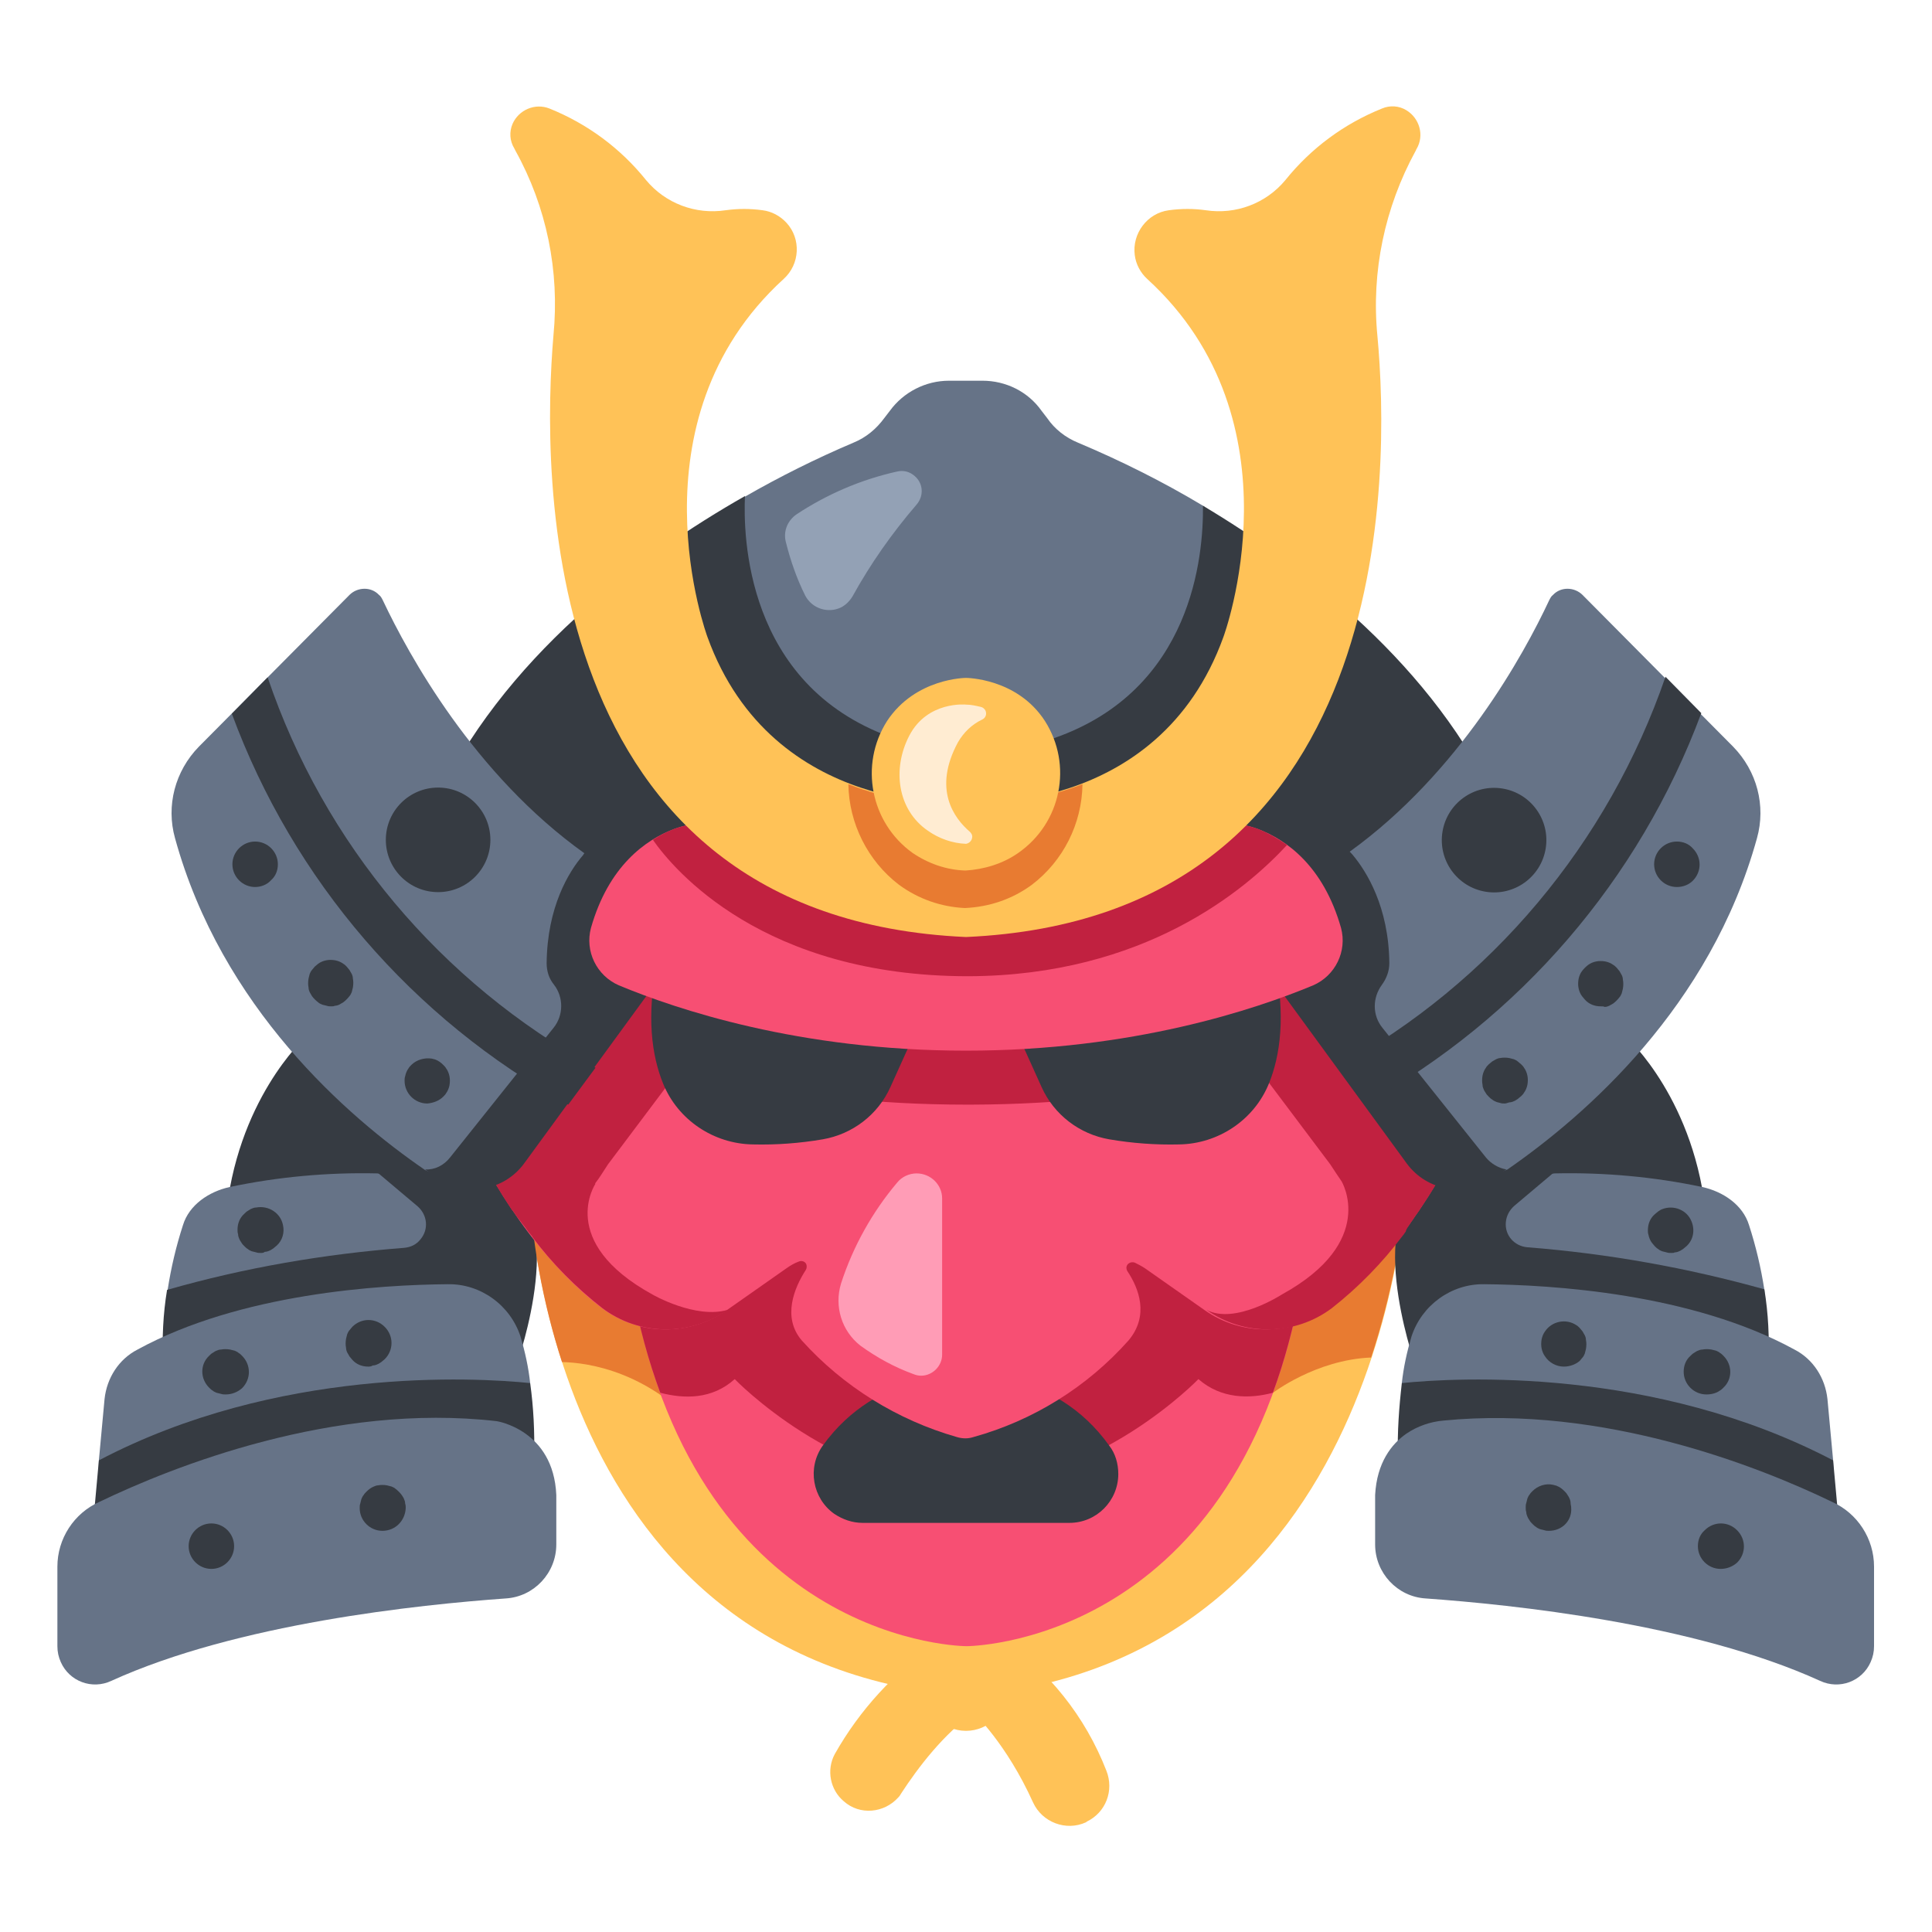
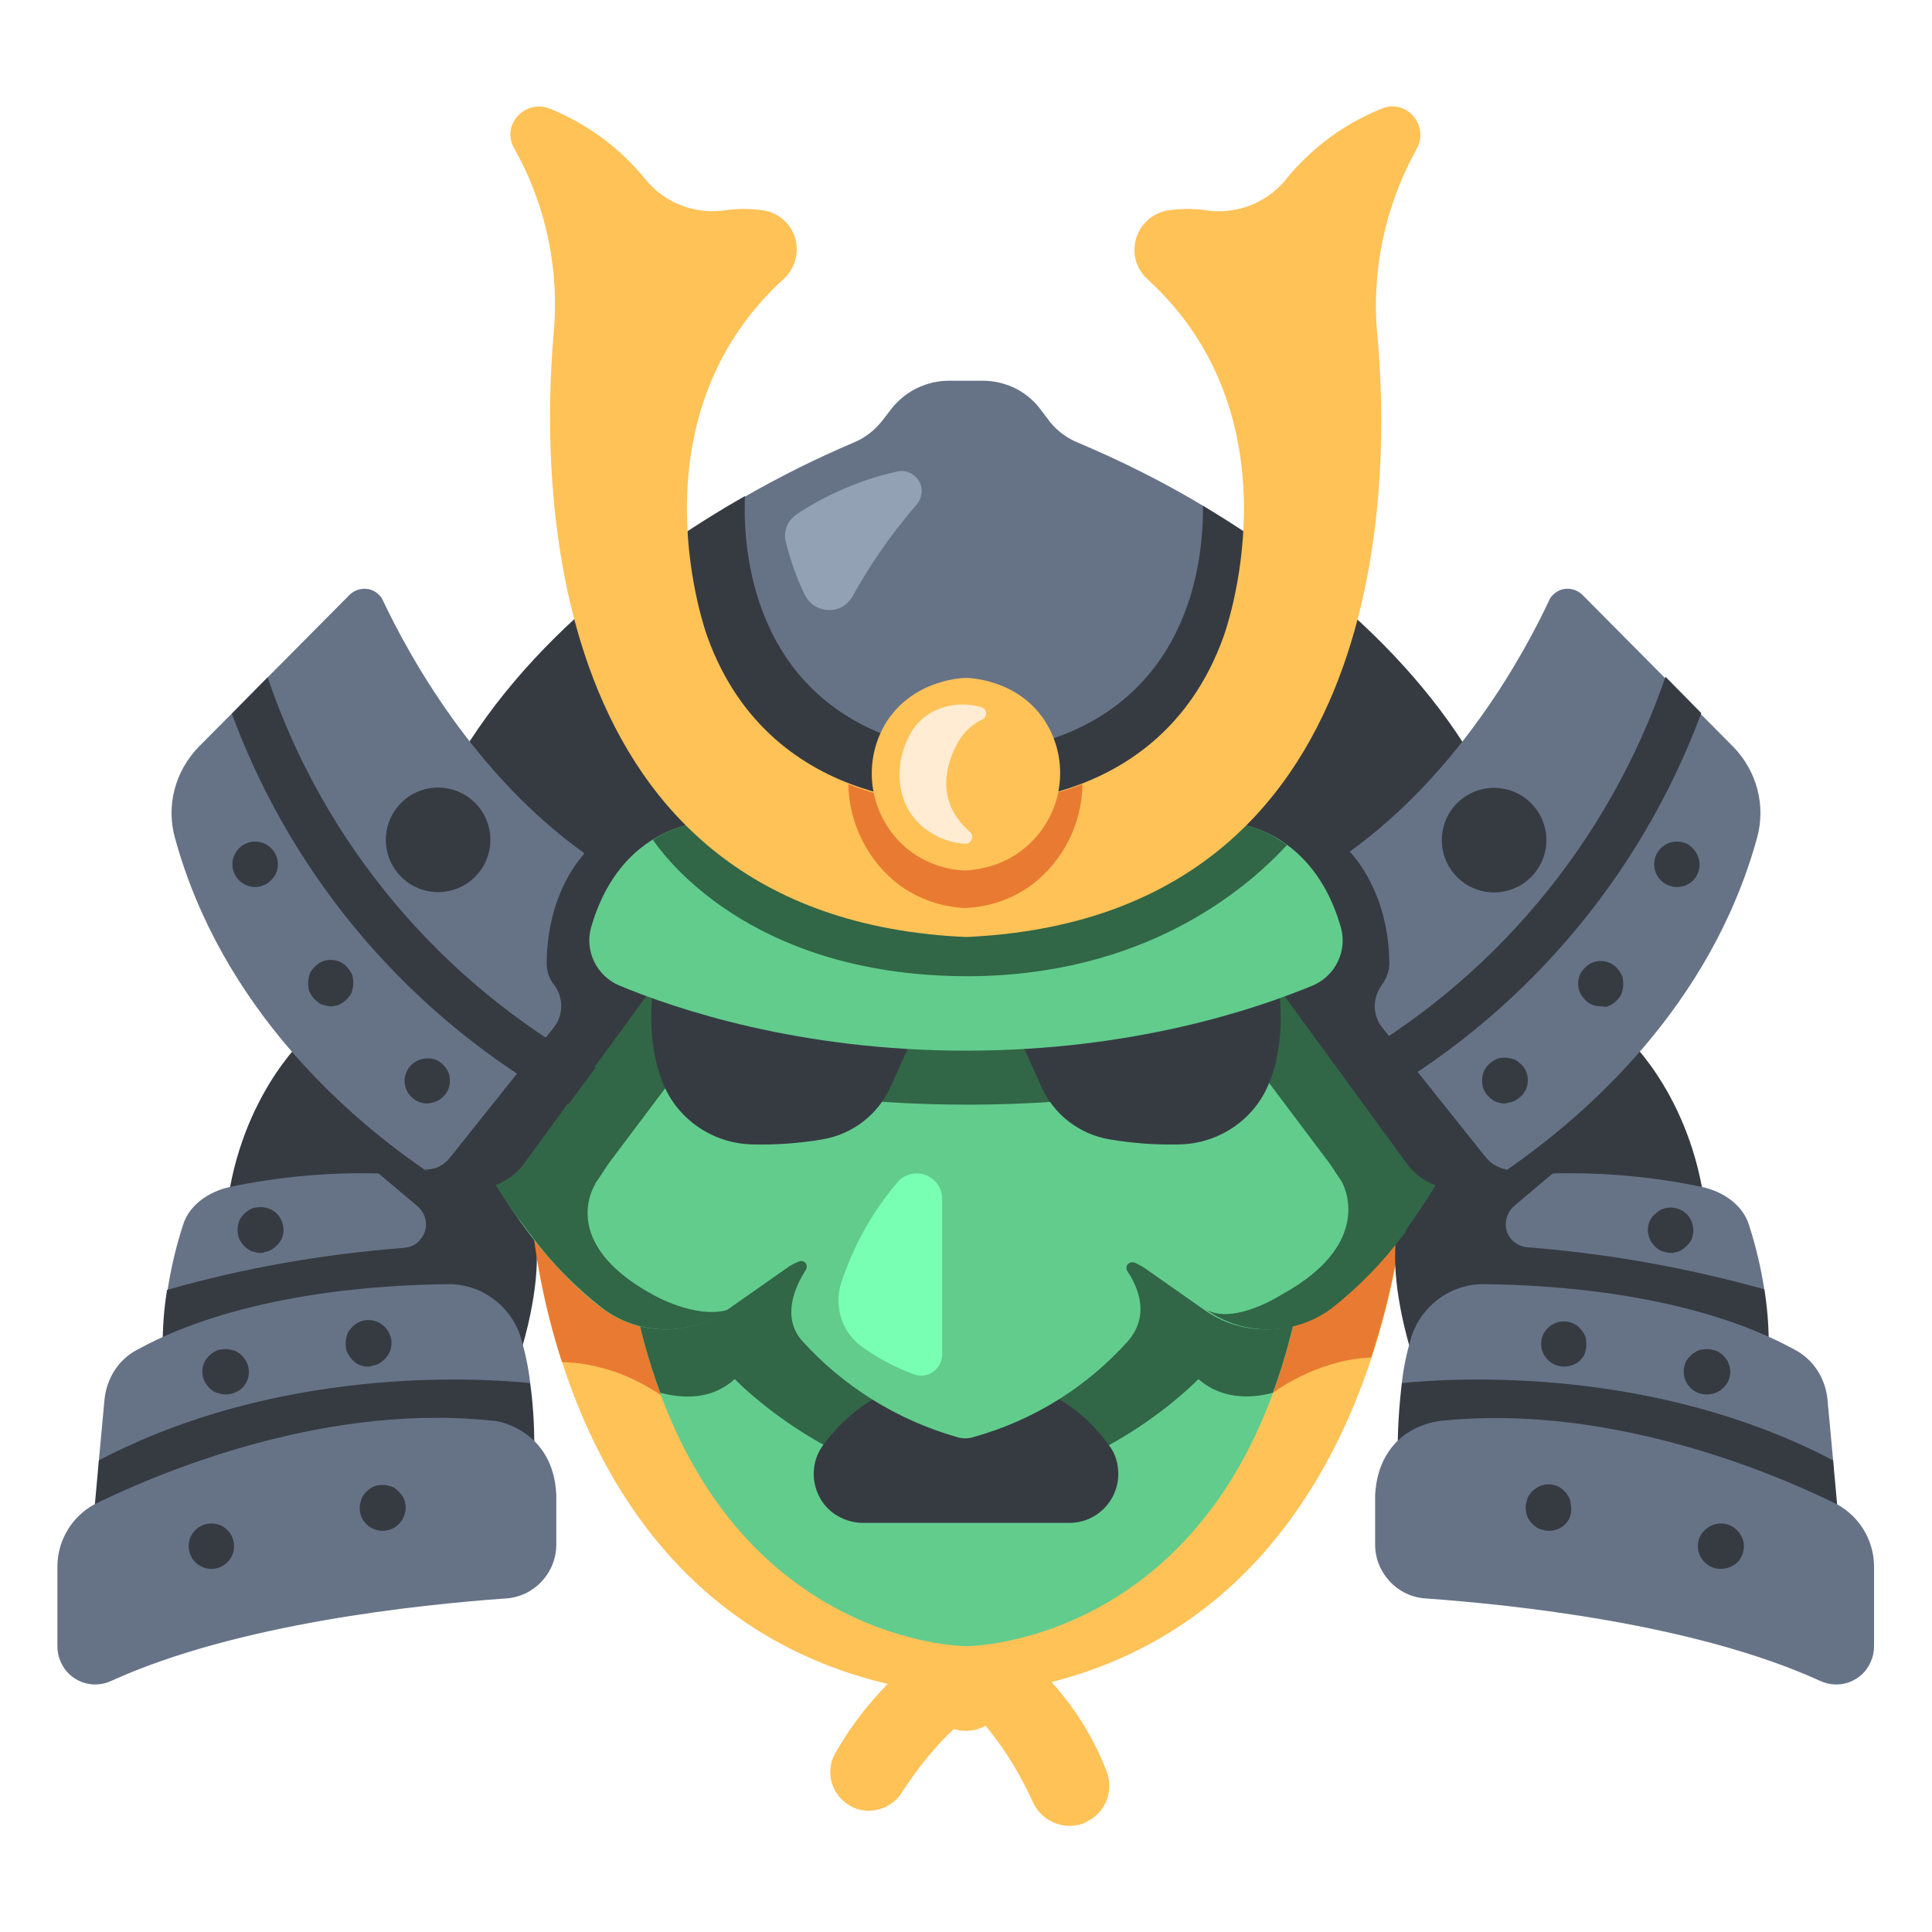
<svg xmlns="http://www.w3.org/2000/svg" version="1.1" id="icons" x="0px" y="0px" width="340px" height="340px" viewBox="0 0 340 340" style="enable-background:new 0 0 340 340;" xml:space="preserve">
  <style type="text/css">
	.st0{fill:#FFC257;}
	.st1{fill:#667387;}
	.st2{fill:#363B42;}
	.st3{fill:#E87B31;}
- 	.st4{fill:#F74F73;}
- 	.st5{fill:#C12140;}
+ 	.st4{fill:#62CC8D;}
+ 	.st5{fill:#316646;}
	.st6{fill:#FFECD2;}
	.st7{fill:#93A1B5;}
- 	.st8{fill:#FF9CB6;}
+ 	.st8{fill:#78FFB4;}
</style>
  <path class="st0" d="M171.4,301.5c0,0,5.7,5.3,10.4,15.7c1.6,3.5,5.8,5.1,9.3,3.5c0,0,0.1,0,0.1-0.1l0,0c3.4-1.6,4.9-5.5,3.5-9  c-3.7-9.5-10.2-17.7-18.7-23.4L171.4,301.5z" />
  <path class="st0" d="M164.7,289.2c-7.3,5.1-13.4,11.7-17.8,19.5c-1.5,2.8-0.8,6.3,1.6,8.3l0,0c2.8,2.5,7.1,2.1,9.6-0.7  c0.2-0.2,0.4-0.5,0.5-0.7c3-4.6,7.5-10.5,12.8-14.2L164.7,289.2z" />
  <path class="st0" d="M234.6,208.3L170,277.7l-64.6-69.4L93,207.1c0,0,1,85.1,77,91.4c76-6.2,77.8-93.7,77.8-93.7L234.6,208.3z" />
  <path class="st0" d="M170,272.4L170,272.4c4,0,7.3,3.3,7.3,7.3v17.6c0,4-3.3,7.3-7.3,7.3l0,0c-4,0-7.3-3.3-7.3-7.3v-17.6  C162.7,275.7,166,272.4,170,272.4z" />
  <path class="st1" d="M189.7,77.9c-2.2-0.9-4.1-2.4-5.4-4.3l-1-1.3c-2.4-3.4-6.3-5.3-10.4-5.3h-5.9c-4.1,0-8,2-10.4,5.3l-1,1.3  c-1.4,1.9-3.2,3.4-5.4,4.3c-6.6,2.8-13,6-19.1,9.5c0,0-41.4,29.5-53.4,55.9c0,0,20.3,32.9,92.3,32.9s92.9-33.4,92.9-33.4  C251.6,117.7,211.7,89,211.7,89C204.7,84.8,197.3,81.1,189.7,77.9z" />
  <path class="st2" d="M211.7,89c0.1,8.7-1.8,32.4-26.2,40.9c-9.3,3.2-19.5,3.2-28.8-0.2c-25.6-9.3-25.9-35.6-25.6-42.4  c-18.3,10.4-42.9,28.5-54.9,54.9c0,0,21.8,33.9,93.8,33.9s93.8-33.9,93.8-33.9C252.4,117.2,229.6,99.7,211.7,89z" />
  <path class="st2" d="M53.6,182.7c0,0-12.1,11-13.9,32h58.2C97.9,214.7,71.2,183,53.6,182.7z" />
  <path class="st1" d="M87.3,208.6l-20.9-2.1c-8.7-0.2-17.5,0.6-26,2.4c-3.6,0.8-7.1,3.1-8.2,6.7c-1.2,3.7-2.1,7.5-2.7,11.4  c0,0-0.3,8.4-0.1,12.8h60.5C89.9,239.8,100.2,213.1,87.3,208.6z" />
  <path class="st2" d="M87.8,208c-7.1-1-14.2-1.5-21.3-1.6l7,5.9c1.7,1.5,2,4,0.5,5.8c-0.7,0.9-1.7,1.4-2.9,1.5  c-14.1,1.1-28.1,3.5-41.7,7.4c-0.7,4.2-0.9,8.6-0.7,12.8h62.3C91.1,239.8,100.6,212.5,87.8,208z" />
  <path class="st1" d="M93.3,256.4l0-13c-0.3-2.8-0.9-5.5-1.7-8.2c-1.8-5.5-7-9.3-12.8-9.2c-11.9,0.1-36.5,1.6-54.6,11.5  c-3.3,1.7-5.4,5-5.8,8.7l-1,10.8l-0.2,11.2L93.3,256.4z" />
  <path class="st2" d="M93.3,243.4c-9.8-1-44.5-2.9-75.9,13.6l-1,11L94,256.3C94.1,252,93.9,247.7,93.3,243.4z" />
  <path class="st3" d="M223.9,245.2c0,0,7.6-5.9,17.4-6.3c3.6-11,5.8-22.4,6.4-34l-13.2,3.5L193,253h21.6L223.9,245.2z" />
  <path class="st3" d="M105.4,208.3L93,207.1c0.5,11.1,2.5,22.1,5.9,32.6c4.6,0.1,15.8,1.6,25.5,13.3H147L105.4,208.3z" />
  <path class="st1" d="M87.4,250.1c0,0,10,1.5,10.5,13v8.7c0,5-3.9,9.2-8.9,9.5c-15.3,1.1-47.2,4.4-69.4,14.5  c-3.4,1.6-7.4,0.1-8.9-3.3c-0.4-0.9-0.6-1.8-0.6-2.8v-14c0-4.9,2.9-9.4,7.4-11.4C30.4,258.1,58.7,246.8,87.4,250.1z" />
  <path class="st4" d="M210,212.5H130l-18.6,15.1c11.8,62.1,58.7,62.1,58.7,62.1s46.9,0,58.7-62.1L210,212.5z" />
  <path class="st5" d="M170,212.5h-40l-18.6,15.1c1.1,5.9,2.7,11.8,4.8,17.5c4.2,1.1,9.1,1.2,13.1-2.4c0,0,17.9,18.6,40.8,18.6  s40.8-18.6,40.8-18.6c4,3.5,9,3.5,13.1,2.4c2.1-5.7,3.6-11.5,4.8-17.5L210,212.5H170z" />
  <path class="st2" d="M195.2,254.4c-9.7-13.6-25.2-12.5-25.2-12.5s-15.5-1-25.2,12.5c-2.8,3.9-1.8,9.3,2,12c1.5,1,3.2,1.6,5,1.6h36.4  c4.8,0,8.6-3.9,8.6-8.6C196.8,257.6,196.3,255.8,195.2,254.4L195.2,254.4z" />
  <path class="st2" d="M286.4,182.7c0,0,12.1,11,13.9,32h-58.2C242.1,214.7,268.8,183,286.4,182.7z" />
  <path class="st1" d="M252.7,208.6l20.9-2.1c8.7-0.2,17.5,0.6,26,2.4c3.6,0.8,7.1,3.1,8.2,6.7c1.2,3.7,2.1,7.5,2.7,11.4  c0,0,0.5,8.4,0.2,12.8h-61.1C249.6,239.8,239.8,213.1,252.7,208.6z" />
  <path class="st2" d="M310.5,226.9c-13.6-3.8-27.6-6.3-41.7-7.4c-2.3-0.2-4-2.1-3.8-4.4c0.1-1.1,0.6-2.1,1.5-2.9l7-5.9  c-7.1,0.1-14.3,0.6-21.3,1.6c-12.8,4.5-3.3,31.8-3.3,31.8h62.3C311.4,235.5,311.2,231.2,310.5,226.9z" />
  <path class="st1" d="M246.7,256.4l0-13c0.3-2.8,0.9-5.5,1.7-8.2c1.8-5.5,7-9.3,12.8-9.2c11.9,0.1,36.5,1.6,54.6,11.5  c3.3,1.7,5.4,5,5.8,8.7l1,10.8l0.3,10.9L246.7,256.4z" />
  <path class="st2" d="M322.6,257c-31.5-16.5-66.1-14.6-75.9-13.6c-0.5,4.3-0.8,8.6-0.7,12.9l77.6,11.7L322.6,257z" />
  <path class="st4" d="M230.5,167.4l-60.5,8.8l-60.5-8.8l-25.4,35.2c0,0,8,17.1,21.8,27.6c6.5,4.9,15.4,5,22.1,0.3l10.4-7.3  c0.7-0.5,1.4-0.9,2.2-1.2c0.5-0.2,1.1,0,1.3,0.5c0.1,0.3,0.1,0.7-0.1,1c-2,3.1-4.2,8.3-0.7,12.4c7.3,8.1,16.8,14,27.3,17  c1,0.3,2,0.3,2.9,0c10.5-2.9,20-8.8,27.3-17c3.7-4.4,1.8-9.2-0.2-12.2c-0.3-0.5-0.2-1.1,0.3-1.4c0.3-0.2,0.7-0.2,1-0.1  c0.6,0.3,1.2,0.6,1.8,1l10.4,7.3c6.6,4.7,15.6,4.6,22.1-0.3c13.8-10.4,21.8-27.6,21.8-27.6L230.5,167.4z" />
  <path class="st5" d="M248.2,215.3c0.1-0.2,0.3-0.4,0.4-0.6c0.4-0.6,0.8-1.2,1.2-1.7c0-0.1,0.1-0.1,0.1-0.2l0,0  c2.2-3.2,4.2-6.6,5.9-10.2l-25.3-35.2l-60.5,8.8l-60.5-8.8l-25.4,35.2c1.7,3.5,3.7,6.9,5.9,10.2l0,0c0,0.1,0.1,0.2,0.2,0.2  c0.4,0.6,0.8,1.2,1.3,1.8c0.1,0.1,0.2,0.2,0.3,0.4c0.4,0.5,0.8,1,1.2,1.6c0.2,0.2,0.3,0.4,0.5,0.6c0.1,0.1,0.2,0.2,0.2,0.3h0  c3.5,4.7,7.7,8.9,12.3,12.5c6.5,4.9,15.4,5,22.1,0.3c-5.7,1.7-13.3-2.7-13.3-2.7c-16.9-9.3-10-19.5-10-19.5l-0.1,0  c0.8-1,1.5-2.2,2.3-3.4l13.3-17.7c0,0,16.3,7.2,50,7.2l0,0h0.5l0,0c33.6-0.1,50-7.2,50-7.2l13.3,17.7c0.7,1.1,1.4,2.1,2,3h0  c0,0,6.4,10.6-10.5,19.9c0,0-8.3,5.4-13.3,2.7c6.6,4.7,15.6,4.6,22.1-0.3c4.7-3.7,8.9-8,12.5-12.8l0,0c0,0,0.1-0.1,0.1-0.1  c0.1-0.2,0.3-0.4,0.4-0.6C247.5,216.2,247.9,215.8,248.2,215.3z" />
  <path class="st2" d="M224.3,169.1c2,9.7,1,16.7-1,21.6c-2.6,6.4-8.9,10.6-15.8,10.7c-4.1,0.1-8.2-0.2-12.3-0.9  c-5.2-0.9-9.7-4.3-11.9-9.2l-5.1-11.3l0.2-5.1l45.8-6.6V169.1z" />
  <path class="st1" d="M272.6,105.7c-4.4,9.4-15.8,30.3-35.1,44.2c0,0-11.3,10-19.5,12.4l30.6,41.5c3.5,4.7,8.7,6.6,13.6,3.4  c1-0.5,2-1,3.1-1.4c13.7-9.5,35.7-28.6,43.9-58.3c1.6-5.7,0-11.8-4.2-16.1l-26.5-26.7c-1.4-1.4-3.8-1.5-5.2,0  C273,104.9,272.8,105.3,272.6,105.7z" />
  <ellipse transform="matrix(0.1602 -0.9871 0.9871 0.1602 74.9238 383.6803)" class="st2" cx="262.9" cy="147.8" rx="9.2" ry="9.2" />
  <path class="st1" d="M254,250c-2.3,0.2-4.6,1-6.5,2.3c-2.6,1.8-5.2,5.1-5.5,10.8v8.7c0,5,3.9,9.2,8.9,9.5  c15.3,1.1,47.2,4.4,69.4,14.5c3.4,1.6,7.4,0.1,8.9-3.3c0.4-0.9,0.6-1.8,0.6-2.8v-14c0-4.9-2.9-9.4-7.4-11.4  C309.8,258.2,282.2,247.2,254,250z" />
  <path class="st2" d="M115.7,169.1c-2,9.7-1,16.7,1,21.6c2.6,6.4,8.9,10.6,15.8,10.7c4.1,0.1,8.2-0.2,12.3-0.9  c5.2-0.9,9.7-4.3,11.9-9.2l5.1-11.3l-0.2-5.1l-45.8-6.6L115.7,169.1z" />
  <path class="st1" d="M67.4,105.7c4.5,9.5,16,30.6,35.5,44.5c0,0,11.4,9.4,19.4,11.8l-30.9,42.3c-3.5,4.7-9.2,5.9-14.1,2.7l-2.5-1.1  c-13.7-9.4-35.8-28.6-44-58.4c-1.6-5.7,0-11.8,4.2-16.1l26.5-26.7c1.4-1.4,3.8-1.5,5.2,0C67,104.9,67.2,105.3,67.4,105.7z" />
  <circle class="st2" cx="77.1" cy="147.8" r="9.2" />
  <path class="st2" d="M77.3,207.5c4.9,3.2,11.4,2,14.9-2.7l32.2-44.1c-7.7-2.3-15-5.9-21.5-10.6c-0.1,0.1-0.2,0.2-0.3,0.4  c-2.5,2.9-6.3,9.1-6.4,19c0,1.4,0.4,2.7,1.3,3.8c1.7,2.2,1.7,5.4-0.1,7.6l-18.2,22.8c-1.1,1.4-2.7,2.2-4.4,2.1  C75.7,206.4,76.5,207,77.3,207.5z" />
  <path class="st2" d="M261.5,203.7l-18.2-22.8c-1.8-2.2-1.8-5.3-0.1-7.6c0.8-1.1,1.3-2.4,1.3-3.8c-0.1-9.9-4-16.1-6.4-19  c-0.2-0.2-0.4-0.5-0.7-0.7c-6.6,4.9-14.1,8.5-22,10.9l32.2,44.1c3.5,4.7,10,5.9,14.9,2.7c0.8-0.5,1.7-1.1,2.6-1.7  C263.8,205.6,262.4,204.8,261.5,203.7z" />
  <path class="st4" d="M236,163.3c-3.1-10.9-9.6-15.5-14.6-17.4c-3.2-1.2-6.7-1.3-9.9-0.3l-41.5,13l-41.5-13c-3.2-1-6.7-0.9-9.9,0.3  c-5,1.9-11.5,6.5-14.6,17.4c-1.1,4.1,1,8.4,4.9,10.1c10.1,4.2,31.7,11.5,61.1,11.5s51-7.3,61.1-11.5  C235,171.7,237.1,167.4,236,163.3z" />
  <path class="st5" d="M226.5,148.7c-1.6-1.1-3.3-2.1-5.1-2.8c-3.2-1.2-6.7-1.3-9.9-0.3l-41.5,13l-41.5-13c-3.2-1-6.7-0.9-9.9,0.3  c-1.3,0.5-2.5,1.1-3.7,1.9c3.7,5.3,19.4,24,55.5,24C201.4,171.7,219.2,156.6,226.5,148.7z" />
  <path class="st0" d="M243.2,19.1c-6.7,2.7-12.5,7-17,12.6c-3.4,4.1-8.7,6.1-14,5.3c-2.1-0.3-4.3-0.3-6.5,0c-3.8,0.5-6.5,4.1-6,7.9  c0.2,1.6,1,3.1,2.2,4.2c27.5,25.1,13.4,63,13.4,63c-11.5,31.9-45.4,29.2-45.4,29.2s-33.9,2.6-45.4-29.2c0,0-14.1-37.9,13.4-63  c2.9-2.6,3.1-7.1,0.5-9.9c-1.1-1.2-2.6-2-4.2-2.2c-2.2-0.3-4.3-0.3-6.5,0c-5.3,0.8-10.6-1.2-14-5.3c-4.5-5.6-10.3-9.9-17-12.6  c-2.5-1-5.4,0.2-6.5,2.7c-0.6,1.4-0.5,3,0.3,4.3l0.2,0.4c5.5,9.9,7.8,21.2,6.7,32.5C95.4,82.6,94,161.5,170,164.9  c76-3.4,74.6-82.2,72.4-105.8c-1.1-11.3,1.3-22.6,6.7-32.5c0.1-0.1,0.1-0.3,0.2-0.4c1.4-2.4,0.5-5.4-1.8-6.8  C246.2,18.6,244.6,18.5,243.2,19.1z" />
  <path class="st3" d="M181.6,155.7c5.5-4.2,8.8-10.7,8.9-17.7c-6.5,2.5-13.5,3.7-20.6,3.5c-7,0.3-14-0.9-20.6-3.5  c0.1,6.9,3.4,13.5,8.9,17.7c3.4,2.5,7.4,3.9,11.6,4.1C174.2,159.6,178.2,158.2,181.6,155.7z" />
  <path class="st2" d="M295.1,156.1c-2.2,0-4-1.8-4-4s1.8-4,4-4c1.1,0,2.1,0.4,2.8,1.2c1.6,1.6,1.6,4.1,0,5.7  C297.2,155.7,296.2,156.1,295.1,156.1z" />
  <path class="st2" d="M281.7,177.1c-1.1,0-2.1-0.4-2.8-1.2c-0.2-0.2-0.3-0.4-0.5-0.6c-0.3-0.4-0.5-0.9-0.6-1.4c-0.1-0.5-0.1-1,0-1.6  c0.1-0.5,0.3-1,0.6-1.4c0.3-0.4,0.7-0.8,1.1-1.1c0.4-0.3,0.9-0.5,1.4-0.6c0.5-0.1,1-0.1,1.6,0c0.5,0.1,1,0.3,1.4,0.6  c0.2,0.1,0.4,0.3,0.6,0.5c0.2,0.2,0.3,0.4,0.5,0.6c0.1,0.2,0.3,0.5,0.4,0.7c0.1,0.2,0.2,0.5,0.2,0.8c0.1,0.5,0.1,1,0,1.6  c-0.1,0.3-0.1,0.5-0.2,0.8c-0.1,0.2-0.2,0.5-0.4,0.7c-0.3,0.4-0.7,0.8-1.1,1.1c-0.2,0.1-0.5,0.3-0.7,0.4c-0.2,0.1-0.5,0.2-0.8,0.2  C282.2,177.1,282,177.1,281.7,177.1z" />
  <path class="st2" d="M264.8,194.2c-0.3,0-0.5,0-0.8-0.1c-0.3-0.1-0.5-0.1-0.7-0.2c-0.2-0.1-0.5-0.2-0.7-0.4  c-0.2-0.1-0.4-0.3-0.6-0.5c-0.2-0.2-0.4-0.4-0.5-0.6c-0.1-0.2-0.3-0.4-0.4-0.7c-0.1-0.2-0.2-0.5-0.2-0.8c-0.1-0.5-0.1-1,0-1.6  c0.1-0.5,0.3-1,0.6-1.4c0.1-0.2,0.3-0.4,0.5-0.6c0.2-0.2,0.4-0.3,0.6-0.5c0.2-0.1,0.5-0.3,0.7-0.4c0.2-0.1,0.5-0.2,0.7-0.2  c0.5-0.1,1.1-0.1,1.6,0c0.3,0.1,0.5,0.1,0.8,0.2c0.2,0.1,0.5,0.2,0.7,0.4c0.2,0.2,0.4,0.3,0.6,0.5c0.2,0.2,0.4,0.4,0.5,0.6  c0.3,0.4,0.5,0.9,0.6,1.4c0.1,0.5,0.1,1,0,1.6c-0.1,0.5-0.3,1-0.6,1.4c-0.1,0.2-0.3,0.4-0.5,0.6c-0.2,0.2-0.4,0.3-0.6,0.5  c-0.2,0.1-0.4,0.3-0.7,0.4c-0.2,0.1-0.5,0.2-0.8,0.2C265.3,194.1,265,194.2,264.8,194.2z" />
  <path class="st2" d="M294.1,220.5c-0.3,0-0.5,0-0.8-0.1c-0.3-0.1-0.5-0.1-0.8-0.2c-0.2-0.1-0.5-0.2-0.7-0.4  c-0.2-0.1-0.4-0.3-0.6-0.5c-0.2-0.2-0.3-0.4-0.5-0.6c-0.3-0.4-0.5-0.9-0.6-1.4c-0.1-0.3-0.1-0.5-0.1-0.8c0-1.1,0.4-2.1,1.2-2.8  c0.2-0.2,0.4-0.3,0.6-0.5c0.2-0.1,0.4-0.3,0.7-0.4c2-0.8,4.4,0.1,5.2,2.2c0.6,1.5,0.3,3.2-0.9,4.3c-0.2,0.2-0.4,0.3-0.6,0.5  c-0.2,0.1-0.4,0.3-0.7,0.4c-0.2,0.1-0.5,0.2-0.8,0.2C294.6,220.5,294.4,220.5,294.1,220.5z" />
  <path class="st2" d="M300.3,245.4c-2.2,0-4-1.8-4-4c0-1.1,0.4-2.1,1.2-2.8c0.2-0.2,0.4-0.4,0.6-0.5c0.2-0.1,0.4-0.3,0.7-0.4  c0.2-0.1,0.5-0.2,0.8-0.2c0.5-0.1,1-0.1,1.6,0c0.3,0.1,0.5,0.1,0.8,0.2c0.2,0.1,0.5,0.2,0.7,0.4c0.2,0.1,0.4,0.3,0.6,0.5  c1.6,1.6,1.6,4.1,0,5.6c-0.2,0.2-0.4,0.4-0.6,0.5c-0.4,0.3-0.9,0.5-1.4,0.6C300.8,245.4,300.5,245.4,300.3,245.4z" />
  <path class="st2" d="M275.2,240.5c-1.3,0-2.6-0.7-3.3-1.8c-0.3-0.4-0.5-0.9-0.6-1.4c-0.1-0.5-0.1-1,0-1.6c0.1-0.5,0.3-1,0.6-1.4  c1.2-1.8,3.7-2.3,5.5-1.1c0.2,0.1,0.4,0.3,0.6,0.5c0.2,0.2,0.3,0.4,0.5,0.6c0.1,0.2,0.3,0.5,0.4,0.7c0.1,0.2,0.2,0.5,0.2,0.8  c0.1,0.5,0.1,1,0,1.6c-0.1,0.3-0.1,0.5-0.2,0.8c-0.1,0.2-0.2,0.5-0.4,0.7c-0.2,0.2-0.3,0.4-0.5,0.6  C277.3,240.1,276.3,240.5,275.2,240.5z" />
  <path class="st2" d="M272.6,269.4c-0.3,0-0.5,0-0.8-0.1c-0.3-0.1-0.5-0.1-0.8-0.2c-0.2-0.1-0.5-0.2-0.7-0.4  c-0.2-0.1-0.4-0.3-0.6-0.5c-0.2-0.2-0.4-0.4-0.5-0.6c-0.1-0.2-0.3-0.4-0.4-0.7c-0.1-0.2-0.2-0.5-0.2-0.8c-0.1-0.3-0.1-0.5-0.1-0.8  c0-0.3,0-0.5,0.1-0.8c0.1-0.3,0.1-0.5,0.2-0.8c0.1-0.2,0.2-0.5,0.4-0.7c0.1-0.2,0.3-0.4,0.5-0.6c0.9-0.9,2.3-1.4,3.6-1.1  c0.3,0.1,0.5,0.1,0.7,0.2c0.5,0.2,0.9,0.5,1.3,0.9c0.2,0.2,0.4,0.4,0.5,0.6c0.1,0.2,0.3,0.4,0.4,0.7c0.1,0.2,0.2,0.5,0.2,0.8  c0,0.3,0.1,0.5,0.1,0.8C276.7,267.6,274.9,269.4,272.6,269.4C272.7,269.4,272.7,269.4,272.6,269.4L272.6,269.4z" />
  <path class="st2" d="M302.8,276.1c-2.2,0-4-1.8-4-4c0-1.1,0.4-2.1,1.2-2.8c1.6-1.6,4.1-1.6,5.7,0c1.6,1.6,1.6,4.1,0,5.7  C304.9,275.7,303.9,276.1,302.8,276.1z" />
  <path class="st2" d="M45.9,220.5c-0.3,0-0.5,0-0.8-0.1c-0.3-0.1-0.5-0.1-0.8-0.2c-0.2-0.1-0.5-0.2-0.7-0.4c-0.2-0.1-0.4-0.3-0.6-0.5  c-0.2-0.2-0.4-0.4-0.5-0.6c-0.1-0.2-0.3-0.4-0.4-0.7c-0.1-0.2-0.2-0.5-0.2-0.8c-0.1-0.3-0.1-0.5-0.1-0.8c0-1.1,0.4-2.1,1.2-2.8  c0.2-0.2,0.4-0.4,0.6-0.5c0.2-0.1,0.4-0.3,0.7-0.4c0.2-0.1,0.5-0.2,0.8-0.2c2.2-0.4,4.3,1,4.7,3.1c0.3,1.3-0.1,2.7-1.1,3.6  c-0.2,0.2-0.4,0.3-0.6,0.5c-0.2,0.1-0.4,0.3-0.7,0.4c-0.2,0.1-0.5,0.2-0.8,0.2C46.4,220.5,46.1,220.5,45.9,220.5z" />
  <path class="st2" d="M39.7,245.4c-0.3,0-0.5,0-0.8-0.1c-0.3-0.1-0.5-0.1-0.8-0.2c-0.2-0.1-0.5-0.2-0.7-0.4c-0.2-0.1-0.4-0.3-0.6-0.5  c-1.6-1.6-1.6-4.1,0-5.6c0.2-0.2,0.4-0.4,0.6-0.5c0.2-0.1,0.4-0.3,0.7-0.4c0.2-0.1,0.5-0.2,0.8-0.2c0.5-0.1,1-0.1,1.6,0  c0.3,0.1,0.5,0.1,0.8,0.2c0.2,0.1,0.5,0.2,0.7,0.4c0.2,0.1,0.4,0.3,0.6,0.5c1.6,1.6,1.6,4.1,0,5.7C41.8,245,40.8,245.4,39.7,245.4  L39.7,245.4z" />
  <path class="st2" d="M64.8,240.5c-1.1,0-2.1-0.4-2.8-1.2c-0.2-0.2-0.3-0.4-0.5-0.6c-0.1-0.2-0.3-0.5-0.4-0.7  c-0.1-0.2-0.2-0.5-0.2-0.8c-0.1-0.5-0.1-1,0-1.6c0.1-0.3,0.1-0.5,0.2-0.8c0.1-0.2,0.2-0.5,0.4-0.7c0.2-0.2,0.3-0.4,0.5-0.6  c1.6-1.6,4.1-1.6,5.7,0s1.6,4.1,0,5.7c-0.2,0.2-0.4,0.3-0.6,0.5c-0.2,0.1-0.4,0.3-0.7,0.4c-0.2,0.1-0.5,0.2-0.8,0.2  C65.3,240.5,65,240.5,64.8,240.5z" />
  <path class="st2" d="M67.3,269.4c-2.2,0-4-1.8-4-4c0,0,0,0,0,0c0-0.3,0-0.5,0.1-0.8c0.1-0.3,0.1-0.5,0.2-0.8  c0.1-0.2,0.2-0.5,0.4-0.7c0.1-0.2,0.3-0.4,0.5-0.6c0.4-0.4,0.8-0.7,1.3-0.9c0.2-0.1,0.5-0.2,0.7-0.2c0.5-0.1,1.1-0.1,1.6,0  c0.3,0.1,0.5,0.1,0.8,0.2c0.2,0.1,0.5,0.2,0.7,0.4c0.4,0.3,0.8,0.7,1.1,1.1c0.1,0.2,0.3,0.4,0.4,0.7c0.1,0.2,0.2,0.5,0.2,0.8  c0.1,0.3,0.1,0.5,0.1,0.8C71.3,267.6,69.6,269.4,67.3,269.4z" />
  <path class="st2" d="M37.2,276.1c-2.2,0-4-1.8-4-4c0-2.2,1.8-4,4-4s4,1.8,4,4C41.2,274.3,39.4,276.1,37.2,276.1  C37.2,276.1,37.2,276.1,37.2,276.1z" />
  <path class="st2" d="M44.9,156.1c-2.2,0-4-1.8-4-4c0-2.2,1.8-4,4-4c2.2,0,4,1.8,4,4c0,1.1-0.4,2.1-1.2,2.8  C47,155.7,45.9,156.1,44.9,156.1z" />
  <path class="st2" d="M58.3,177.1c-0.3,0-0.5,0-0.8-0.1c-0.3-0.1-0.5-0.1-0.8-0.2c-0.2-0.1-0.5-0.2-0.7-0.4c-0.4-0.3-0.8-0.7-1.1-1.1  c-0.1-0.2-0.3-0.5-0.4-0.7c-0.1-0.2-0.2-0.5-0.2-0.8c-0.1-0.5-0.1-1,0-1.6c0.1-0.3,0.1-0.5,0.2-0.8c0.1-0.2,0.2-0.5,0.4-0.7  c0.2-0.2,0.3-0.4,0.5-0.6c0.2-0.2,0.4-0.3,0.6-0.5c0.4-0.3,0.9-0.5,1.4-0.6c0.5-0.1,1-0.1,1.6,0c0.5,0.1,1,0.3,1.4,0.6  c0.2,0.1,0.4,0.3,0.6,0.5c0.2,0.2,0.3,0.4,0.5,0.6c0.1,0.2,0.3,0.5,0.4,0.7c0.1,0.2,0.2,0.5,0.2,0.8c0.1,0.5,0.1,1,0,1.6  c-0.1,0.3-0.1,0.5-0.2,0.8c-0.1,0.2-0.2,0.5-0.4,0.7c-0.3,0.4-0.7,0.8-1.1,1.1c-0.2,0.1-0.5,0.3-0.7,0.4c-0.2,0.1-0.5,0.2-0.8,0.2  C58.8,177.1,58.5,177.1,58.3,177.1z" />
  <path class="st2" d="M75.2,194.2c-2.2,0-4-1.8-4-4l0,0c0-0.3,0-0.5,0.1-0.8c0.1-0.5,0.3-1,0.6-1.4c0.1-0.2,0.3-0.4,0.5-0.6  c0.9-0.9,2.3-1.3,3.6-1.1c0.3,0.1,0.5,0.1,0.7,0.2c0.5,0.2,0.9,0.5,1.3,0.9c0.2,0.2,0.4,0.4,0.5,0.6c0.3,0.4,0.5,0.9,0.6,1.4  c0.1,0.5,0.1,1,0,1.6c-0.1,0.5-0.3,1-0.6,1.4c-0.1,0.2-0.3,0.4-0.5,0.6C77.3,193.7,76.3,194.1,75.2,194.2z" />
  <path class="st2" d="M235.4,187.8l4.8,6.5c27.3-15.1,48.3-39.5,59.2-68.8l-6.3-6.4C283,148.4,262.5,172.9,235.4,187.8z" />
  <path class="st2" d="M47.1,119.2l-6.3,6.4c10.8,29.3,31.8,53.7,59.2,68.8l4.8-6.5C77.5,172.9,57,148.4,47.1,119.2z" />
  <path class="st0" d="M183.9,126.9c-4.9-7.6-13.9-7.6-13.9-7.6s-8.9,0-13.9,7.6c-4.9,7.7-2.9,17.9,4.5,23.2c2.8,1.9,6,3,9.3,3.1  c3.3-0.2,6.6-1.2,9.3-3.1C186.8,144.8,188.8,134.6,183.9,126.9z" />
  <path class="st6" d="M168.6,130.6c1-1.7,2.4-3.1,4.3-4c0.6-0.3,0.8-1,0.5-1.6c-0.2-0.3-0.4-0.5-0.8-0.6c-0.9-0.2-1.7-0.4-2.6-0.4  c0,0-6.8-0.7-10,5.5c-3,5.8-2.1,13,3.3,16.7c2,1.4,4.3,2.2,6.7,2.3h0c0.6-0.1,1.1-0.6,1.1-1.3c0-0.3-0.2-0.6-0.4-0.8  C167.9,144,164.1,138.9,168.6,130.6z" />
  <path class="st7" d="M138.3,95.4c0.8,3.2,1.9,6.4,3.4,9.4c1.2,2.3,4,3.2,6.3,2.1c0.8-0.4,1.5-1.1,2-1.9c3.2-5.8,7-11.2,11.3-16.2  c1.3-1.5,1.2-3.7-0.3-5c-0.9-0.8-2-1.1-3.2-0.8c-6.3,1.4-12.3,4-17.6,7.5C138.6,91.6,137.8,93.5,138.3,95.4z" />
  <path class="st8" d="M165.8,210.9v27.5c0,2-1.7,3.7-3.7,3.7c-0.5,0-0.9-0.1-1.4-0.3c-3.3-1.2-6.4-2.9-9.3-5  c-3.3-2.6-4.6-6.9-3.4-10.9c2.1-6.5,5.5-12.6,9.9-17.8c0.8-1,2.1-1.6,3.4-1.6l0,0C163.8,206.5,165.8,208.5,165.8,210.9  C165.8,210.9,165.8,210.9,165.8,210.9z" />
</svg>
